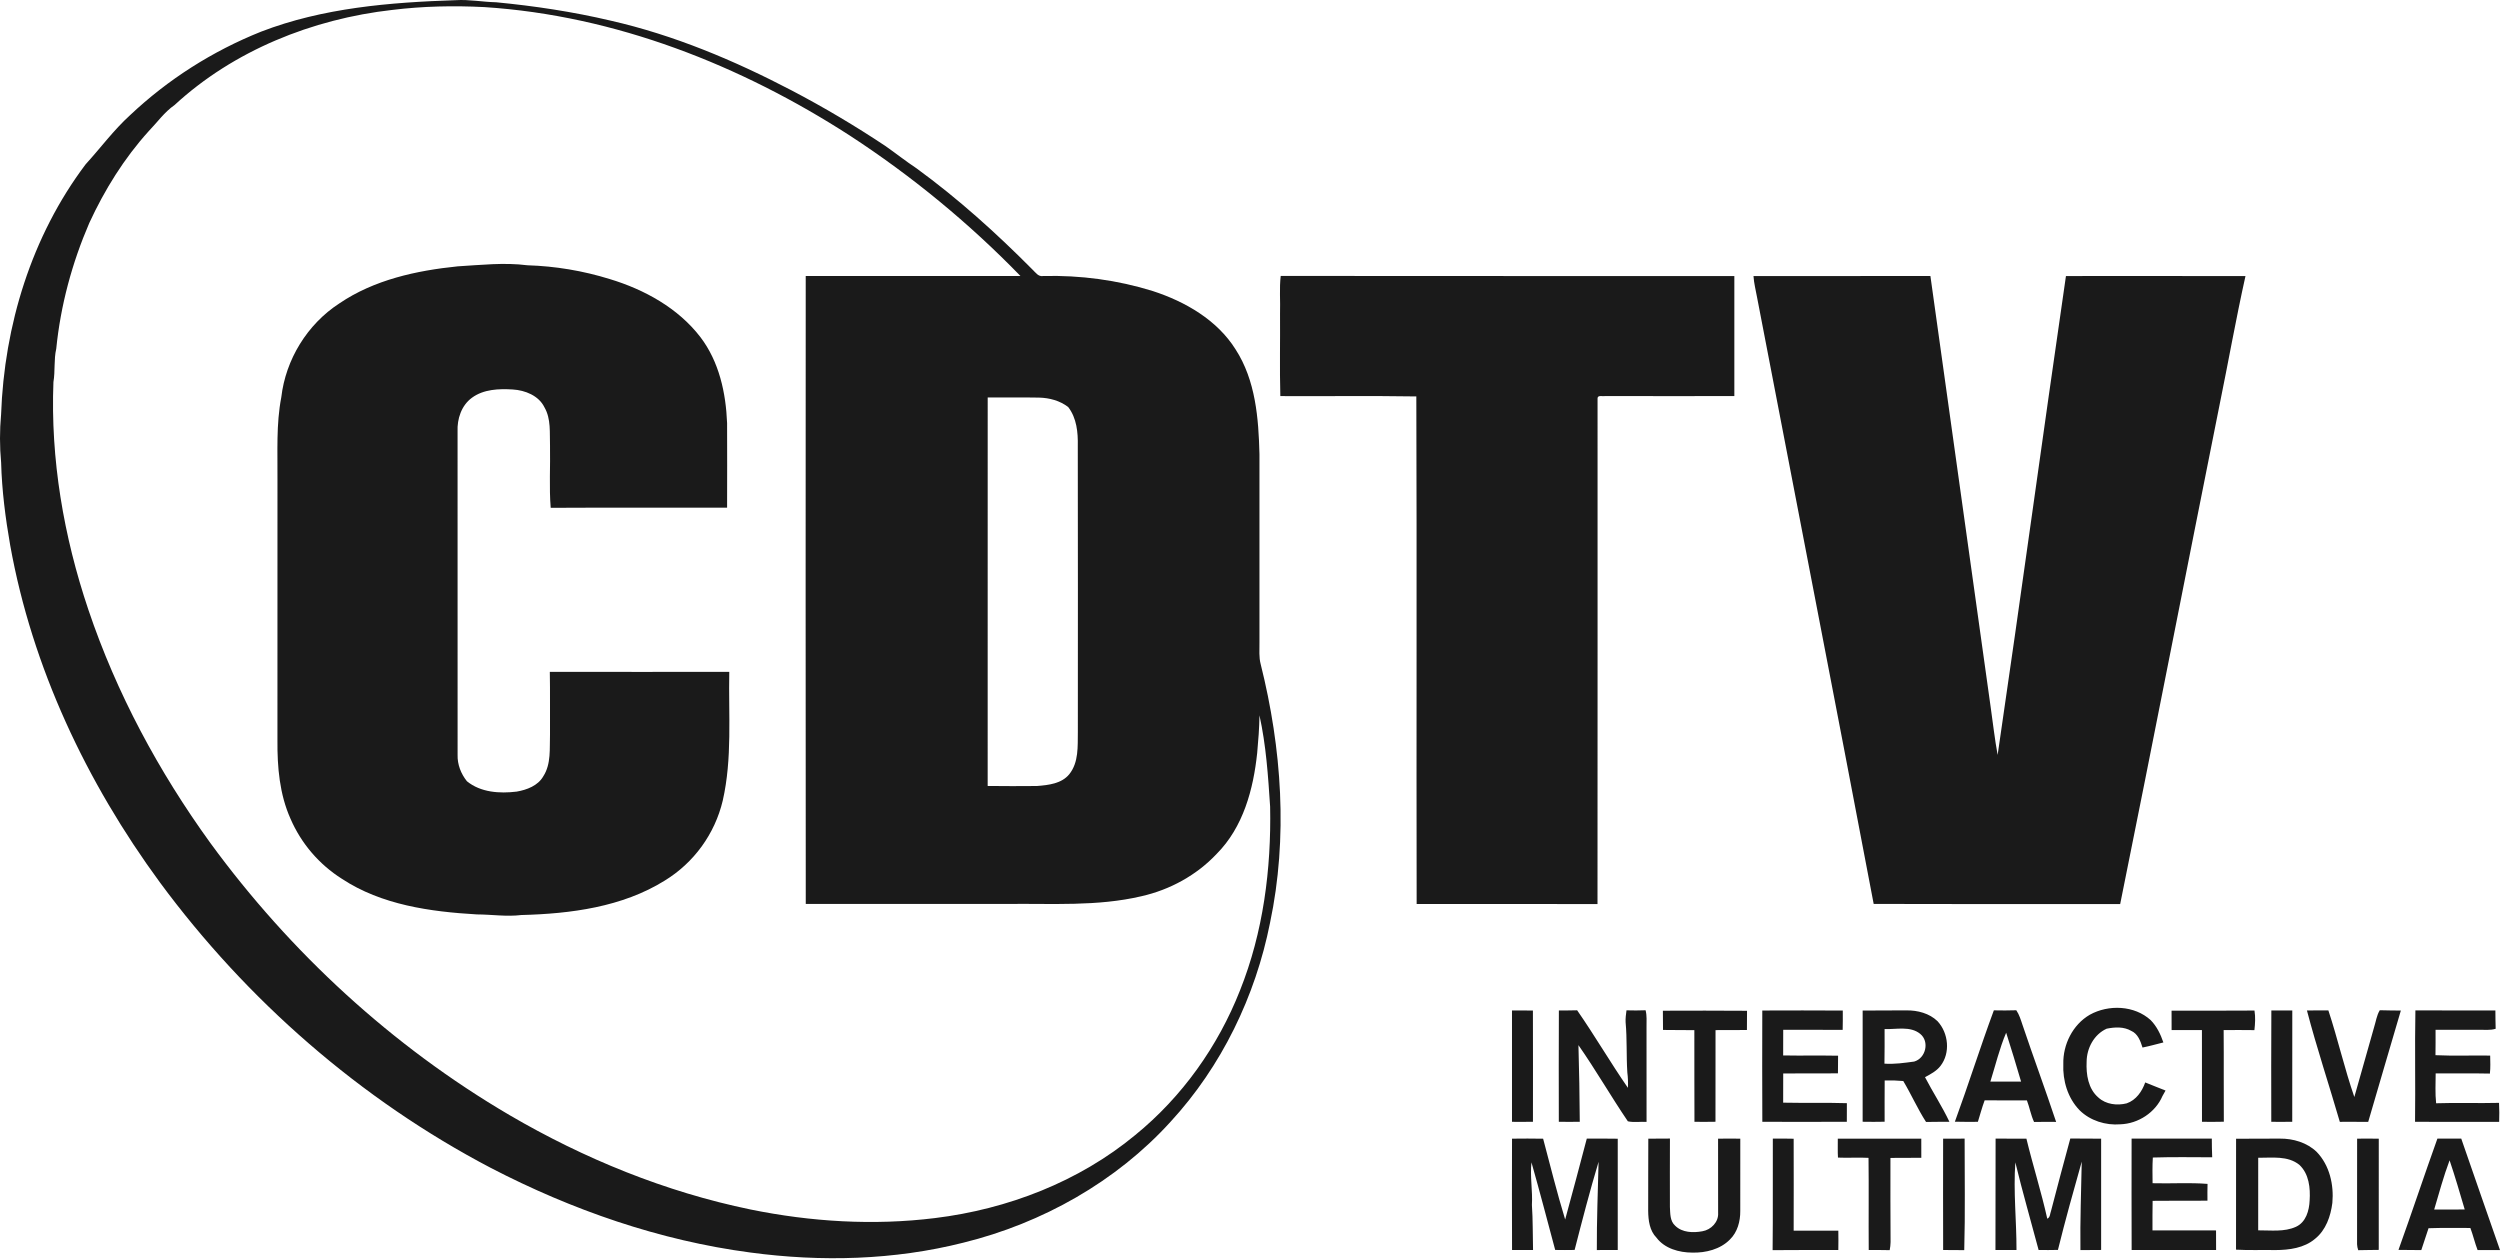
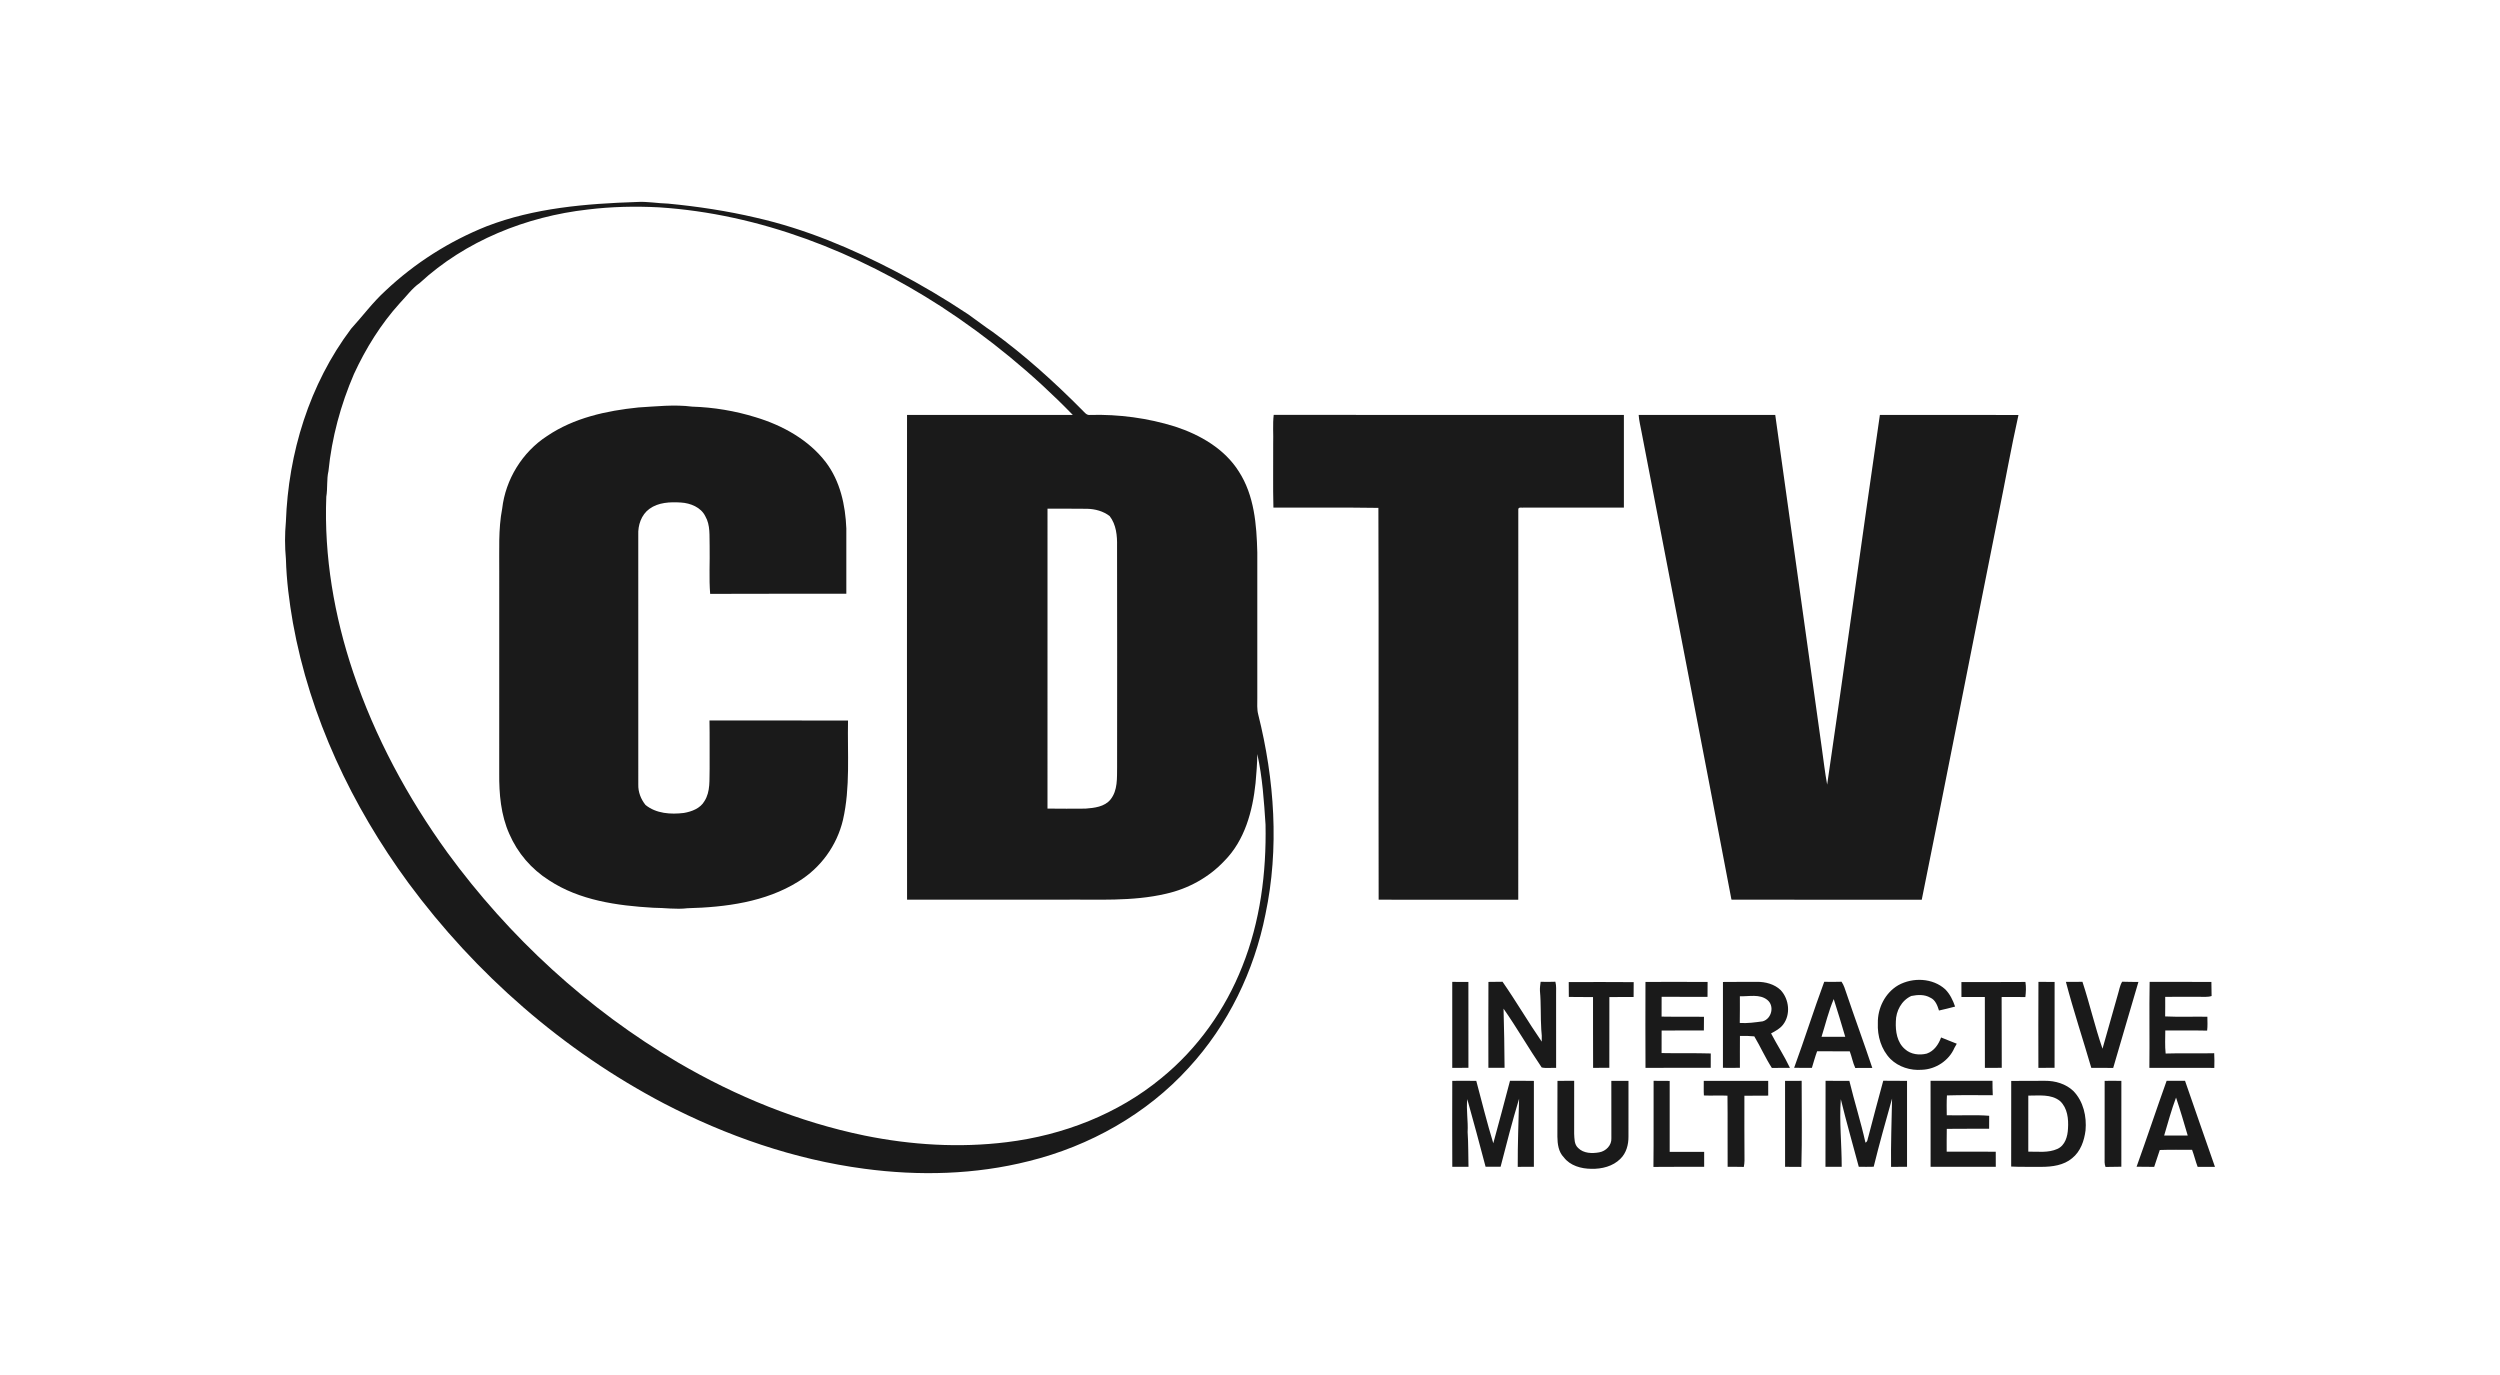
- <svg xmlns="http://www.w3.org/2000/svg" viewBox="0 0 185.272 93.245" width="308.786" height="155.408">
-   <path d="M19.35 2.346C23.927.581 28.898.173 33.769.013c1.004-.064 1.993.133 2.994.155 2.85.273 5.69.702 8.477 1.358 4.707 1.07 9.18 2.955 13.43 5.176a76.82 75.096 0 0 1 6.939 4.113c.776.544 1.52 1.134 2.31 1.658 3.087 2.25 5.925 4.811 8.602 7.51.225.21.424.537.785.473 2.747-.071 5.51.297 8.128 1.114 2.416.785 4.77 2.151 6.13 4.317 1.49 2.303 1.708 5.116 1.773 7.77.002 4.66.002 9.32 0 13.98.006.527-.048 1.063.09 1.58 1.564 6.251 2.032 12.846.692 19.179-1.08 5.43-3.581 10.624-7.378 14.745-4.02 4.424-9.485 7.504-15.335 8.949-5.144 1.303-10.548 1.437-15.794.733-6.739-.89-13.23-3.156-19.222-6.262-9.705-5.085-18.107-12.452-24.542-21.171C6.4 57.966 2.38 49.444.756 40.414c-.354-2.025-.618-4.07-.672-6.127a20.303 19.848 0 0 1-.003-3.575c.234-6.582 2.245-13.2 6.265-18.534 1.104-1.21 2.076-2.536 3.294-3.643a30.76 30.07 0 0 1 9.71-6.189ZM29.073.735c-5.935.67-11.76 3.013-16.133 7.046-.76.529-1.287 1.287-1.92 1.94-1.827 2.02-3.27 4.348-4.402 6.802-1.28 2.966-2.13 6.116-2.449 9.32-.188.81-.07 1.65-.209 2.468-.225 5.715.76 11.447 2.589 16.875 2.08 6.175 5.209 11.993 9.046 17.295 5.908 8.08 13.442 15.043 22.165 20.158 5.526 3.23 11.551 5.693 17.862 6.995 4.481.913 9.115 1.2 13.662.637 5.398-.66 10.675-2.701 14.845-6.152 3.483-2.835 6.141-6.589 7.765-10.718 1.727-4.317 2.322-9 2.234-13.613-.148-2.268-.299-4.55-.79-6.776-.012.933-.084 1.86-.169 2.787-.283 2.688-1.028 5.5-3.01 7.488-1.477 1.57-3.456 2.656-5.578 3.134-3.257.764-6.628.529-9.948.569-4.973-.003-9.945.001-14.919-.002-.014-15.512-.01-31.022-.003-46.534 5.305.002 10.61-.001 15.915.002a74.308 72.641 0 0 0-12.658-10.417C54.898 4.834 45.607 1.152 35.895.526c-2.276-.117-4.56-.068-6.822.209Zm44.124 28.722c-.004 9.596 0 19.193-.002 28.79 1.215.015 2.43.014 3.646.003.854-.066 1.83-.171 2.402-.873.709-.884.618-2.07.635-3.127.003-7.066.01-14.134-.004-21.2.02-1-.076-2.059-.712-2.886-.615-.472-1.39-.68-2.161-.698-1.268-.025-2.536 0-3.804-.01z" style="fill:#1a1a1a;stroke-width:.843" />
-   <path d="M33.916 19.739c1.718-.102 3.45-.3 5.168-.08a22.99 22.99 0 0 1 6.09 1.017c2.59.782 5.085 2.16 6.733 4.308 1.391 1.827 1.888 4.138 1.977 6.372.008 2.088.006 4.177 0 6.265-4.356.013-8.714-.013-13.073.013-.12-1.524-.02-3.061-.05-4.589-.036-.96.09-1.997-.416-2.865-.418-.857-1.426-1.262-2.347-1.316-1.03-.064-2.16-.02-3.019.61-.787.571-1.11 1.577-1.069 2.507.002 7.987-.004 15.975.002 23.963-.02.71.246 1.398.692 1.954 1.02.831 2.424.923 3.689.767.755-.13 1.575-.441 1.967-1.13.6-.926.461-2.074.5-3.119-.01-1.543.015-3.086-.014-4.627 4.434.01 8.868.004 13.3.002-.064 3.182.23 6.412-.485 9.545a9.536 9.536 0 0 1-4.299 5.924c-3.142 1.96-6.974 2.459-10.627 2.552-1.097.135-2.196-.043-3.295-.046-3.456-.2-7.07-.704-10.004-2.64a9.93 9.93 0 0 1-3.805-4.445c-.816-1.823-.986-3.843-.97-5.81.002-6.452 0-12.904.002-19.357.017-2.027-.103-4.075.284-6.076.323-2.785 1.916-5.406 4.31-6.958 2.568-1.742 5.695-2.428 8.76-2.741zm60.996.71c11.206.019 22.412-.001 33.618.01.002 2.964.002 5.928 0 8.893-3.19.006-6.383.006-9.574-.002-.171.042-.569-.096-.563.177-.005 12.491.01 24.982-.004 37.471-4.468-.009-8.936.004-13.403-.005-.026-12.538.019-25.076-.024-37.614-3.359-.055-6.72-.007-10.078-.025-.056-2.042-.006-4.087-.022-6.13.03-.924-.058-1.852.05-2.775zm35.038.01c4.37-.008 8.74.001 13.11-.004 1.487 10.647 2.98 21.294 4.465 31.94.17 1.184.3 2.376.518 3.552 1.736-11.82 3.34-23.665 5.062-35.49 4.434.001 8.868-.008 13.304.004-.709 3.18-1.274 6.39-1.927 9.58-2.468 12.315-4.866 24.645-7.358 36.957-6.089-.01-12.178.012-18.268-.011-2.844-14.982-5.764-29.95-8.637-44.926-.096-.534-.236-1.06-.27-1.603zm24.922 54.743c1.394-.774 3.31-.698 4.511.397.455.463.735 1.051.942 1.655-.515.128-1.026.274-1.546.378-.15-.476-.341-1.02-.84-1.238-.554-.32-1.215-.28-1.818-.159-.949.434-1.475 1.454-1.484 2.45-.042.937.11 2.009.879 2.658.55.504 1.38.605 2.09.425.703-.243 1.14-.888 1.374-1.55.504.196 1 .41 1.506.601-.08.134-.155.27-.228.407-.517 1.208-1.786 2.05-3.12 2.095-1.095.09-2.236-.269-3.016-1.036-.89-.91-1.266-2.206-1.212-3.445-.031-1.423.69-2.9 1.962-3.638zm-42.82-.318a95.313 95.313 0 0 1 1.55.004c.01 2.749.005 5.498.003 8.245-.518.01-1.035.008-1.553.004-.007-2.75-.005-5.502 0-8.253zm3.473.002c.451-.002.902-.002 1.355-.015 1.308 1.881 2.46 3.865 3.763 5.748a6.547 6.547 0 0 0-.044-1.149c-.079-1.235-.013-2.477-.127-3.71-.017-.297.028-.592.065-.886.47.015.943.015 1.416-.005.104.397.065.808.069 1.214 0 2.353-.005 4.706.002 7.058-.46-.025-.944.056-1.385-.042-1.261-1.856-2.378-3.806-3.663-5.646.054 1.893.088 3.787.099 5.681-.519.008-1.035.008-1.553 0-.004-2.749-.01-5.499.004-8.248zm7.709.017c2.077-.002 4.156-.017 6.236.005 0 .475-.002.95-.008 1.425-.777.004-1.552.003-2.326.007-.004 2.264.004 4.527-.004 6.792-.52.01-1.04.01-1.558.004-.015-2.265 0-4.529-.008-6.793-.774-.017-1.548.005-2.322-.015-.01-.476-.012-.951-.01-1.425zm7.368-.015c1.987-.004 3.976-.013 5.964.003.004.474.004.953-.008 1.43-1.47-.007-2.937.002-4.406-.004-.002.633 0 1.267-.004 1.9 1.356.026 2.715-.007 4.07.02 0 .436-.001.872-.01 1.308-1.353.01-2.705-.003-4.056.008-.002.72 0 1.442-.004 2.164 1.574.034 3.148-.01 4.722.038 0 .458-.002.919-.004 1.378a710.06 710.06 0 0 1-6.262.002c-.014-2.75-.01-5.498-.003-8.247zm7.438.004c1.08-.014 2.161-.004 3.245-.013.825-.012 1.699.217 2.299.797.82.881.972 2.354.222 3.32-.293.38-.731.609-1.146.833.579 1.115 1.274 2.171 1.81 3.308-.579.004-1.155-.005-1.733.01-.629-.976-1.094-2.04-1.688-3.034a11.363 11.363 0 0 0-1.378-.042c-.011 1.02-.002 2.04-.004 3.059-.544.012-1.086.012-1.629.002.001-2.747.004-5.494.001-8.24zm1.624 1.37c-.002.855.01 1.71-.01 2.564.737.052 1.475-.057 2.204-.155.867-.25 1.149-1.49.443-2.055-.734-.596-1.767-.32-2.638-.353zm8.098-1.387c.553.01 1.108.016 1.663-.006.223.325.332.706.457 1.074.81 2.408 1.693 4.79 2.495 7.2a59.415 59.415 0 0 0-1.635.005c-.239-.513-.33-1.074-.53-1.599-1.045-.003-2.089 0-3.133-.003-.193.522-.336 1.06-.501 1.591-.57.004-1.138.006-1.704-.009 1.002-2.736 1.876-5.518 2.888-8.253zm-.258 5.28a189.72 189.72 0 0 1 2.276.001c-.354-1.212-.722-2.42-1.106-3.623-.495 1.165-.791 2.413-1.17 3.622zm13.429-5.257c2.048 0 4.096.009 6.144-.008.077.481.05.968-.006 1.451-.76-.013-1.52-.006-2.279-.003.02 2.264-.004 4.526.013 6.792-.54.013-1.08.012-1.619.006-.006-2.267.002-4.533-.004-6.8-.75-.003-1.5-.003-2.247 0-.004-.48-.004-.959-.003-1.438zm7.395-.014c.515-.001 1.033-.001 1.551.002-.002 2.749.004 5.498-.004 8.247-.517.009-1.035.01-1.553.003-.003-2.751-.012-5.501.005-8.252zm2.636 0c.528-.001 1.058.002 1.588-.007.7 2.12 1.195 4.311 1.925 6.421.485-1.72.973-3.439 1.46-5.157.138-.427.19-.886.427-1.274.519.02 1.037.015 1.56.024-.818 2.747-1.607 5.502-2.42 8.251-.702-.009-1.403-.003-2.103-.004-.8-2.753-1.71-5.482-2.437-8.254zm8.038-.005c1.975.015 3.953-.005 5.928.008.005.452.005.902.02 1.354-.398.126-.821.068-1.23.075-1.075-.002-2.15-.002-3.224.003 0 .626.006 1.253-.006 1.88 1.35.063 2.702.009 4.054.029.006.444.031.89-.022 1.334-1.34-.03-2.678-.004-4.018-.015-.002.738-.046 1.478.034 2.215 1.553-.053 3.107.01 4.662-.03.026.468.025.938.01 1.409-2.078-.006-4.157.003-6.234-.004.035-2.754-.025-5.505.026-8.258zm-66.948 9.506c.769-.011 1.535-.01 2.305.003.531 1.998 1.028 4.01 1.633 5.988.55-1.994 1.076-3.996 1.604-5.997.764.003 1.527-.005 2.293.01.002 2.748 0 5.499 0 8.247-.518 0-1.034.002-1.55.003-.01-2.182.077-4.36.13-6.54-.65 2.161-1.215 4.347-1.776 6.533-.48.009-.96.009-1.44 0-.578-2.167-1.147-4.335-1.758-6.492-.115 1.054.095 2.105.033 3.16.077 1.111.055 2.224.084 3.338-.519 0-1.038 0-1.556-.003-.011-2.75-.011-5.501-.002-8.25zm10.1.001c.536-.007 1.068-.009 1.603-.009-.002 1.692-.01 3.384-.002 5.076.03.476-.004 1.032.391 1.384.52.516 1.331.536 2.016.41.65-.11 1.209-.691 1.166-1.355-.004-1.834-.01-3.671-.004-5.506.55-.009 1.098-.009 1.647-.001a798.957 798.957 0 0 0-.002 5.363c.006.76-.205 1.567-.772 2.116-.715.724-1.785.99-2.787.965-.976-.004-2.042-.3-2.646-1.102-.518-.523-.61-1.289-.619-1.983.009-1.786-.005-3.572.009-5.358zm9.228-.005c.514-.006 1.03-.003 1.544.009.004 2.27.008 4.54 0 6.813 1.103.003 2.206.003 3.31.001.008.477.008.954 0 1.433-1.624.006-3.247-.01-4.87.01.033-2.755.001-5.511.016-8.266zm4.815.004c2.062-.002 4.125-.002 6.187 0 .002.472.002.944.002 1.418-.764.017-1.526-.01-2.288.013 0 2.077-.007 4.154.01 6.233-.005.2-.026.4-.065.598-.519-.014-1.036-.01-1.554-.01-.018-2.277.013-4.553-.015-6.83-.755-.042-1.51.016-2.264-.019-.03-.468-.007-.936-.013-1.404zm7.805.001c.531-.007 1.063-.009 1.594-.004-.004 2.753.049 5.512-.028 8.264-.522-.01-1.044-.01-1.564-.01-.01-2.75-.004-5.5-.002-8.25zm3.888-.005c.762 0 1.523-.004 2.285.005.48 1.985 1.102 3.936 1.546 5.93.228-.1.198-.381.278-.572.459-1.794.948-3.582 1.429-5.37.76.013 1.521 0 2.284.012-.002 2.749 0 5.498 0 8.247-.513.006-1.025.006-1.534.01-.029-2.186.055-4.371.097-6.556-.614 2.175-1.223 4.35-1.764 6.543-.478.011-.955.013-1.432.004-.573-2.163-1.2-4.316-1.725-6.493-.154 2.165.091 4.326.086 6.493-.52.004-1.04.004-1.559.004.01-2.752 0-5.504.01-8.258zm10.08.001c1.982-.005 3.963-.001 5.945-.001.002.46.006.923.028 1.384-1.466-.004-2.935-.028-4.4.018-.039.633-.025 1.267-.018 1.904 1.356.04 2.719-.059 4.073.05-.01.414-.011.828-.006 1.245-1.356.01-2.71-.009-4.064.011-.017.73-.008 1.46-.01 2.191 1.57.004 3.14-.004 4.71.002.006.485.006.968.004 1.452-2.086-.002-4.172.002-6.259 0-.01-2.752-.006-5.504-.003-8.256zm7.743.01c1.08-.015 2.16 0 3.24-.011.99-.011 2.013.293 2.731.982.964.997 1.285 2.448 1.164 3.783-.125.986-.476 2.016-1.287 2.665-.801.68-1.911.827-2.933.83-.973-.02-1.947.026-2.919-.03.002-2.739.007-5.48.004-8.22zm1.64 1.41c-.003 1.791.003 3.584-.001 5.377.93-.007 1.927.134 2.797-.262.749-.34.983-1.21 1.015-1.949.06-.92-.041-1.973-.763-2.645-.861-.692-2.02-.513-3.047-.522zm7.33-1.417a42.95 42.95 0 0 1 1.605.003c-.006 2.747-.002 5.493-.002 8.24-.507.011-1.015.007-1.52.022a1.513 1.513 0 0 1-.087-.44c.003-2.608.008-5.215.004-7.825zm5.951-.006c.588.003 1.175 0 1.766.002.947 2.756 1.917 5.505 2.872 8.258a69.05 69.05 0 0 0-1.66.004c-.206-.54-.334-1.101-.536-1.639-1.035.004-2.068-.02-3.1.018-.19.537-.347 1.084-.537 1.621-.565-.01-1.128-.004-1.691-.015.987-2.74 1.902-5.508 2.886-8.25zm-.24 5.258c.754-.002 1.508.005 2.264-.003-.36-1.22-.714-2.442-1.122-3.645-.447 1.19-.78 2.428-1.142 3.648z" style="fill:#1a1a1a;stroke-width:.843" />
+ <svg xmlns="http://www.w3.org/2000/svg" viewBox="0 0 240.001 132" width="400" height="220" version="1.1" id="svg2">
+   <defs id="defs2" />
+   <g id="g2" transform="translate(27.36426,19.37767)">
+     <path d="m 19.35,2.346 c 4.577,-1.765 9.548,-2.173 14.419,-2.333 1.004,-0.064 1.993,0.133 2.994,0.155 2.85,0.273 5.69,0.702 8.477,1.358 4.707,1.07 9.18,2.955 13.43,5.176 a 76.82,75.096 0 0 1 6.939,4.113 c 0.776,0.544 1.52,1.134 2.31,1.658 3.087,2.25 5.925,4.811 8.602,7.51 0.225,0.21 0.424,0.537 0.785,0.473 2.747,-0.071 5.51,0.297 8.128,1.114 2.416,0.785 4.77,2.151 6.13,4.317 1.49,2.303 1.708,5.116 1.773,7.77 0.002,4.66 0.002,9.32 0,13.98 0.006,0.527 -0.048,1.063 0.09,1.58 1.564,6.251 2.032,12.846 0.692,19.179 -1.08,5.43 -3.581,10.624 -7.378,14.745 -4.02,4.424 -9.485,7.504 -15.335,8.949 -5.144,1.303 -10.548,1.437 -15.794,0.733 C 48.873,91.933 42.382,89.667 36.39,86.561 26.685,81.476 18.283,74.109 11.848,65.39 6.4,57.966 2.38,49.444 0.756,40.414 0.402,38.389 0.138,36.344 0.084,34.287 A 20.303,19.848 0 0 1 0.081,30.712 C 0.315,24.13 2.326,17.512 6.346,12.178 7.45,10.968 8.422,9.642 9.64,8.535 a 30.76,30.07 0 0 1 9.71,-6.189 z m 9.723,-1.611 c -5.935,0.67 -11.76,3.013 -16.133,7.046 -0.76,0.529 -1.287,1.287 -1.92,1.94 -1.827,2.02 -3.27,4.348 -4.402,6.802 -1.28,2.966 -2.13,6.116 -2.449,9.32 -0.188,0.81 -0.07,1.65 -0.209,2.468 -0.225,5.715 0.76,11.447 2.589,16.875 2.08,6.175 5.209,11.993 9.046,17.295 5.908,8.08 13.442,15.043 22.165,20.158 5.526,3.23 11.551,5.693 17.862,6.995 4.481,0.913 9.115,1.2 13.662,0.637 5.398,-0.66 10.675,-2.701 14.845,-6.152 3.483,-2.835 6.141,-6.589 7.765,-10.718 1.727,-4.317 2.322,-9 2.234,-13.613 -0.148,-2.268 -0.299,-4.55 -0.79,-6.776 -0.012,0.933 -0.084,1.86 -0.169,2.787 -0.283,2.688 -1.028,5.5 -3.01,7.488 -1.477,1.57 -3.456,2.656 -5.578,3.134 -3.257,0.764 -6.628,0.529 -9.948,0.569 C 69.66,66.987 64.688,66.991 59.714,66.988 59.7,51.476 59.704,35.966 59.711,20.454 c 5.305,0.002 10.61,-0.001 15.915,0.002 A 74.308,72.641 0 0 0 62.968,10.039 C 54.898,4.834 45.607,1.152 35.895,0.526 33.619,0.409 31.335,0.458 29.073,0.735 Z m 44.124,28.722 c -0.004,9.596 0,19.193 -0.002,28.79 1.215,0.015 2.43,0.014 3.646,0.003 0.854,-0.066 1.83,-0.171 2.402,-0.873 0.709,-0.884 0.618,-2.07 0.635,-3.127 0.003,-7.066 0.01,-14.134 -0.004,-21.2 0.02,-1 -0.076,-2.059 -0.712,-2.886 -0.615,-0.472 -1.39,-0.68 -2.161,-0.698 -1.268,-0.025 -2.536,0 -3.804,-0.01 z" style="fill:#1a1a1a;stroke-width:0.843" id="path1" />
+     <path d="m 33.916,19.739 c 1.718,-0.102 3.45,-0.3 5.168,-0.08 a 22.99,22.99 0 0 1 6.09,1.017 c 2.59,0.782 5.085,2.16 6.733,4.308 1.391,1.827 1.888,4.138 1.977,6.372 0.008,2.088 0.006,4.177 0,6.265 -4.356,0.013 -8.714,-0.013 -13.073,0.013 -0.12,-1.524 -0.02,-3.061 -0.05,-4.589 -0.036,-0.96 0.09,-1.997 -0.416,-2.865 -0.418,-0.857 -1.426,-1.262 -2.347,-1.316 -1.03,-0.064 -2.16,-0.02 -3.019,0.61 -0.787,0.571 -1.11,1.577 -1.069,2.507 0.002,7.987 -0.004,15.975 0.002,23.963 -0.02,0.71 0.246,1.398 0.692,1.954 1.02,0.831 2.424,0.923 3.689,0.767 0.755,-0.13 1.575,-0.441 1.967,-1.13 0.6,-0.926 0.461,-2.074 0.5,-3.119 -0.01,-1.543 0.015,-3.086 -0.014,-4.627 4.434,0.01 8.868,0.004 13.3,0.002 -0.064,3.182 0.23,6.412 -0.485,9.545 a 9.536,9.536 0 0 1 -4.299,5.924 c -3.142,1.96 -6.974,2.459 -10.627,2.552 -1.097,0.135 -2.196,-0.043 -3.295,-0.046 -3.456,-0.2 -7.07,-0.704 -10.004,-2.64 a 9.93,9.93 0 0 1 -3.805,-4.445 c -0.816,-1.823 -0.986,-3.843 -0.97,-5.81 0.002,-6.452 0,-12.904 0.002,-19.357 0.017,-2.027 -0.103,-4.075 0.284,-6.076 0.323,-2.785 1.916,-5.406 4.31,-6.958 2.568,-1.742 5.695,-2.428 8.76,-2.741 z m 60.996,0.71 c 11.206,0.019 22.412,-0.001 33.618,0.01 0.002,2.964 0.002,5.928 0,8.893 -3.19,0.006 -6.383,0.006 -9.574,-0.002 -0.171,0.042 -0.569,-0.096 -0.563,0.177 -0.005,12.491 0.01,24.982 -0.004,37.471 -4.468,-0.009 -8.936,0.004 -13.403,-0.005 -0.026,-12.538 0.019,-25.076 -0.024,-37.614 -3.359,-0.055 -6.72,-0.007 -10.078,-0.025 -0.056,-2.042 -0.006,-4.087 -0.022,-6.13 0.03,-0.924 -0.058,-1.852 0.05,-2.775 z m 35.038,0.01 c 4.37,-0.008 8.74,0.001 13.11,-0.004 1.487,10.647 2.98,21.294 4.465,31.94 0.17,1.184 0.3,2.376 0.518,3.552 1.736,-11.82 3.34,-23.665 5.062,-35.49 4.434,10e-4 8.868,-0.008 13.304,0.004 -0.709,3.18 -1.274,6.39 -1.927,9.58 -2.468,12.315 -4.866,24.645 -7.358,36.957 -6.089,-0.01 -12.178,0.012 -18.268,-0.011 -2.844,-14.982 -5.764,-29.95 -8.637,-44.926 -0.096,-0.534 -0.236,-1.06 -0.27,-1.603 z m 24.922,54.743 c 1.394,-0.774 3.31,-0.698 4.511,0.397 0.455,0.463 0.735,1.051 0.942,1.655 -0.515,0.128 -1.026,0.274 -1.546,0.378 -0.15,-0.476 -0.341,-1.02 -0.84,-1.238 -0.554,-0.32 -1.215,-0.28 -1.818,-0.159 -0.949,0.434 -1.475,1.454 -1.484,2.45 -0.042,0.937 0.11,2.009 0.879,2.658 0.55,0.504 1.38,0.605 2.09,0.425 0.703,-0.243 1.14,-0.888 1.374,-1.55 0.504,0.196 1,0.41 1.506,0.601 -0.08,0.134 -0.155,0.27 -0.228,0.407 -0.517,1.208 -1.786,2.05 -3.12,2.095 -1.095,0.09 -2.236,-0.269 -3.016,-1.036 -0.89,-0.91 -1.266,-2.206 -1.212,-3.445 -0.031,-1.423 0.69,-2.9 1.962,-3.638 z m -42.82,-0.318 a 95.313,95.313 0 0 1 1.55,0.004 c 0.01,2.749 0.005,5.498 0.003,8.245 -0.518,0.01 -1.035,0.008 -1.553,0.004 -0.007,-2.75 -0.005,-5.502 0,-8.253 z m 3.473,0.002 c 0.451,-0.002 0.902,-0.002 1.355,-0.015 1.308,1.881 2.46,3.865 3.763,5.748 a 6.547,6.547 0 0 0 -0.044,-1.149 c -0.079,-1.235 -0.013,-2.477 -0.127,-3.71 -0.017,-0.297 0.028,-0.592 0.065,-0.886 0.47,0.015 0.943,0.015 1.416,-0.005 0.104,0.397 0.065,0.808 0.069,1.214 0,2.353 -0.005,4.706 0.002,7.058 -0.46,-0.025 -0.944,0.056 -1.385,-0.042 -1.261,-1.856 -2.378,-3.806 -3.663,-5.646 0.054,1.893 0.088,3.787 0.099,5.681 -0.519,0.008 -1.035,0.008 -1.553,0 -0.004,-2.749 -0.01,-5.499 0.004,-8.248 z m 7.709,0.017 c 2.077,-0.002 4.156,-0.017 6.236,0.005 0,0.475 -0.002,0.95 -0.008,1.425 -0.777,0.004 -1.552,0.003 -2.326,0.007 -0.004,2.264 0.004,4.527 -0.004,6.792 -0.52,0.01 -1.04,0.01 -1.558,0.004 -0.015,-2.265 0,-4.529 -0.008,-6.793 -0.774,-0.017 -1.548,0.005 -2.322,-0.015 -0.01,-0.476 -0.012,-0.951 -0.01,-1.425 z m 7.368,-0.015 c 1.987,-0.004 3.976,-0.013 5.964,0.003 0.004,0.474 0.004,0.953 -0.008,1.43 -1.47,-0.007 -2.937,0.002 -4.406,-0.004 -0.002,0.633 0,1.267 -0.004,1.9 1.356,0.026 2.715,-0.007 4.07,0.02 0,0.436 -10e-4,0.872 -0.01,1.308 -1.353,0.01 -2.705,-0.003 -4.056,0.008 -0.002,0.72 0,1.442 -0.004,2.164 1.574,0.034 3.148,-0.01 4.722,0.038 0,0.458 -0.002,0.919 -0.004,1.378 a 710.06,710.06 0 0 1 -6.262,0.002 c -0.014,-2.75 -0.01,-5.498 -0.003,-8.247 z m 7.438,0.004 c 1.08,-0.014 2.161,-0.004 3.245,-0.013 0.825,-0.012 1.699,0.217 2.299,0.797 0.82,0.881 0.972,2.354 0.222,3.32 -0.293,0.38 -0.731,0.609 -1.146,0.833 0.579,1.115 1.274,2.171 1.81,3.308 -0.579,0.004 -1.155,-0.005 -1.733,0.01 -0.629,-0.976 -1.094,-2.04 -1.688,-3.034 a 11.363,11.363 0 0 0 -1.378,-0.042 c -0.011,1.02 -0.002,2.04 -0.004,3.059 -0.544,0.012 -1.086,0.012 -1.629,0.002 10e-4,-2.747 0.004,-5.494 10e-4,-8.24 z m 1.624,1.37 c -0.002,0.855 0.01,1.71 -0.01,2.564 0.737,0.052 1.475,-0.057 2.204,-0.155 0.867,-0.25 1.149,-1.49 0.443,-2.055 -0.734,-0.596 -1.767,-0.32 -2.638,-0.353 z m 8.098,-1.387 c 0.553,0.01 1.108,0.016 1.663,-0.006 0.223,0.325 0.332,0.706 0.457,1.074 0.81,2.408 1.693,4.79 2.495,7.2 a 59.415,59.415 0 0 0 -1.635,0.005 c -0.239,-0.513 -0.33,-1.074 -0.53,-1.599 -1.045,-0.003 -2.089,0 -3.133,-0.003 -0.193,0.522 -0.336,1.06 -0.501,1.591 -0.57,0.004 -1.138,0.006 -1.704,-0.009 1.002,-2.736 1.876,-5.518 2.888,-8.253 z m -0.258,5.28 a 189.72,189.72 0 0 1 2.276,0.001 c -0.354,-1.212 -0.722,-2.42 -1.106,-3.623 -0.495,1.165 -0.791,2.413 -1.17,3.622 z m 13.429,-5.257 c 2.048,0 4.096,0.009 6.144,-0.008 0.077,0.481 0.05,0.968 -0.006,1.451 -0.76,-0.013 -1.52,-0.006 -2.279,-0.003 0.02,2.264 -0.004,4.526 0.013,6.792 -0.54,0.013 -1.08,0.012 -1.619,0.006 -0.006,-2.267 0.002,-4.533 -0.004,-6.8 -0.75,-0.003 -1.5,-0.003 -2.247,0 -0.004,-0.48 -0.004,-0.959 -0.003,-1.438 z m 7.395,-0.014 c 0.515,-0.001 1.033,-0.001 1.551,0.002 -0.002,2.749 0.004,5.498 -0.004,8.247 -0.517,0.009 -1.035,0.01 -1.553,0.003 -0.003,-2.751 -0.012,-5.501 0.005,-8.252 z m 2.636,0 c 0.528,-0.001 1.058,0.002 1.588,-0.007 0.7,2.12 1.195,4.311 1.925,6.421 0.485,-1.72 0.973,-3.439 1.46,-5.157 0.138,-0.427 0.19,-0.886 0.427,-1.274 0.519,0.02 1.037,0.015 1.56,0.024 -0.818,2.747 -1.607,5.502 -2.42,8.251 -0.702,-0.009 -1.403,-0.003 -2.103,-0.004 -0.8,-2.753 -1.71,-5.482 -2.437,-8.254 z m 8.038,-0.005 c 1.975,0.015 3.953,-0.005 5.928,0.008 0.005,0.452 0.005,0.902 0.02,1.354 -0.398,0.126 -0.821,0.068 -1.23,0.075 -1.075,-0.002 -2.15,-0.002 -3.224,0.003 0,0.626 0.006,1.253 -0.006,1.88 1.35,0.063 2.702,0.009 4.054,0.029 0.006,0.444 0.031,0.89 -0.022,1.334 -1.34,-0.03 -2.678,-0.004 -4.018,-0.015 -0.002,0.738 -0.046,1.478 0.034,2.215 1.553,-0.053 3.107,0.01 4.662,-0.03 0.026,0.468 0.025,0.938 0.01,1.409 -2.078,-0.006 -4.157,0.003 -6.234,-0.004 0.035,-2.754 -0.025,-5.505 0.026,-8.258 z m -66.948,9.506 c 0.769,-0.011 1.535,-0.01 2.305,0.003 0.531,1.998 1.028,4.01 1.633,5.988 0.55,-1.994 1.076,-3.996 1.604,-5.997 0.764,0.003 1.527,-0.005 2.293,0.01 0.002,2.748 0,5.499 0,8.247 -0.518,0 -1.034,0.002 -1.55,0.003 -0.01,-2.182 0.077,-4.36 0.13,-6.54 -0.65,2.161 -1.215,4.347 -1.776,6.533 -0.48,0.009 -0.96,0.009 -1.44,0 -0.578,-2.167 -1.147,-4.335 -1.758,-6.492 -0.115,1.054 0.095,2.105 0.033,3.16 0.077,1.111 0.055,2.224 0.084,3.338 -0.519,0 -1.038,0 -1.556,-0.003 -0.011,-2.75 -0.011,-5.501 -0.002,-8.25 z m 10.1,10e-4 c 0.536,-0.007 1.068,-0.009 1.603,-0.009 -0.002,1.692 -0.01,3.384 -0.002,5.076 0.03,0.476 -0.004,1.032 0.391,1.384 0.52,0.516 1.331,0.536 2.016,0.41 0.65,-0.11 1.209,-0.691 1.166,-1.355 -0.004,-1.834 -0.01,-3.671 -0.004,-5.506 0.55,-0.009 1.098,-0.009 1.647,-10e-4 a 798.957,798.957 0 0 0 -0.002,5.363 c 0.006,0.76 -0.205,1.567 -0.772,2.116 -0.715,0.724 -1.785,0.99 -2.787,0.965 -0.976,-0.004 -2.042,-0.3 -2.646,-1.102 -0.518,-0.523 -0.61,-1.289 -0.619,-1.983 0.009,-1.786 -0.005,-3.572 0.009,-5.358 z m 9.228,-0.005 c 0.514,-0.006 1.03,-0.003 1.544,0.009 0.004,2.27 0.008,4.54 0,6.813 1.103,0.003 2.206,0.003 3.31,10e-4 0.008,0.477 0.008,0.954 0,1.433 -1.624,0.006 -3.247,-0.01 -4.87,0.01 0.033,-2.755 10e-4,-5.511 0.016,-8.266 z m 4.815,0.004 c 2.062,-0.002 4.125,-0.002 6.187,0 0.002,0.472 0.002,0.944 0.002,1.418 -0.764,0.017 -1.526,-0.01 -2.288,0.013 0,2.077 -0.007,4.154 0.01,6.233 -0.005,0.2 -0.026,0.4 -0.065,0.598 -0.519,-0.014 -1.036,-0.01 -1.554,-0.01 -0.018,-2.277 0.013,-4.553 -0.015,-6.83 -0.755,-0.042 -1.51,0.016 -2.264,-0.019 -0.03,-0.468 -0.007,-0.936 -0.013,-1.404 z m 7.805,10e-4 c 0.531,-0.007 1.063,-0.009 1.594,-0.004 -0.004,2.753 0.049,5.512 -0.028,8.264 -0.522,-0.01 -1.044,-0.01 -1.564,-0.01 -0.01,-2.75 -0.004,-5.5 -0.002,-8.25 z m 3.888,-0.005 c 0.762,0 1.523,-0.004 2.285,0.005 0.48,1.985 1.102,3.936 1.546,5.93 0.228,-0.1 0.198,-0.381 0.278,-0.572 0.459,-1.794 0.948,-3.582 1.429,-5.37 0.76,0.013 1.521,0 2.284,0.012 -0.002,2.749 0,5.498 0,8.247 -0.513,0.006 -1.025,0.006 -1.534,0.01 -0.029,-2.186 0.055,-4.371 0.097,-6.556 -0.614,2.175 -1.223,4.35 -1.764,6.543 -0.478,0.011 -0.955,0.013 -1.432,0.004 -0.573,-2.163 -1.2,-4.316 -1.725,-6.493 -0.154,2.165 0.091,4.326 0.086,6.493 -0.52,0.004 -1.04,0.004 -1.559,0.004 0.01,-2.752 0,-5.504 0.01,-8.258 z m 10.08,0.001 c 1.982,-0.005 3.963,-0.001 5.945,-0.001 0.002,0.46 0.006,0.923 0.028,1.384 -1.466,-0.004 -2.935,-0.028 -4.4,0.018 -0.039,0.633 -0.025,1.267 -0.018,1.904 1.356,0.04 2.719,-0.059 4.073,0.05 -0.01,0.414 -0.011,0.828 -0.006,1.245 -1.356,0.01 -2.71,-0.009 -4.064,0.011 -0.017,0.73 -0.008,1.46 -0.01,2.191 1.57,0.004 3.14,-0.004 4.71,0.002 0.006,0.485 0.006,0.968 0.004,1.452 -2.086,-0.002 -4.172,0.002 -6.259,0 -0.01,-2.752 -0.006,-5.504 -0.003,-8.256 z m 7.743,0.01 c 1.08,-0.015 2.16,0 3.24,-0.011 0.99,-0.011 2.013,0.293 2.731,0.982 0.964,0.997 1.285,2.448 1.164,3.783 -0.125,0.986 -0.476,2.016 -1.287,2.665 -0.801,0.68 -1.911,0.827 -2.933,0.83 -0.973,-0.02 -1.947,0.026 -2.919,-0.03 0.002,-2.739 0.007,-5.48 0.004,-8.22 z m 1.64,1.41 c -0.003,1.791 0.003,3.584 -0.001,5.377 0.93,-0.007 1.927,0.134 2.797,-0.262 0.749,-0.34 0.983,-1.21 1.015,-1.949 0.06,-0.92 -0.041,-1.973 -0.763,-2.645 -0.861,-0.692 -2.02,-0.513 -3.047,-0.522 z m 7.33,-1.417 a 42.95,42.95 0 0 1 1.605,0.003 c -0.006,2.747 -0.002,5.493 -0.002,8.24 -0.507,0.011 -1.015,0.007 -1.52,0.022 a 1.513,1.513 0 0 1 -0.087,-0.44 c 0.003,-2.608 0.008,-5.215 0.004,-7.825 z m 5.951,-0.006 c 0.588,0.003 1.175,0 1.766,0.002 0.947,2.756 1.917,5.505 2.872,8.258 a 69.05,69.05 0 0 0 -1.66,0.004 c -0.206,-0.54 -0.334,-1.101 -0.536,-1.639 -1.035,0.004 -2.068,-0.02 -3.1,0.018 -0.19,0.537 -0.347,1.084 -0.537,1.621 -0.565,-0.01 -1.128,-0.004 -1.691,-0.015 0.987,-2.74 1.902,-5.508 2.886,-8.25 z m -0.24,5.258 c 0.754,-0.002 1.508,0.005 2.264,-0.003 -0.36,-1.22 -0.714,-2.442 -1.122,-3.645 -0.447,1.19 -0.78,2.428 -1.142,3.648 z" style="fill:#1a1a1a;stroke-width:0.843" id="path2" />
+   </g>
</svg>
